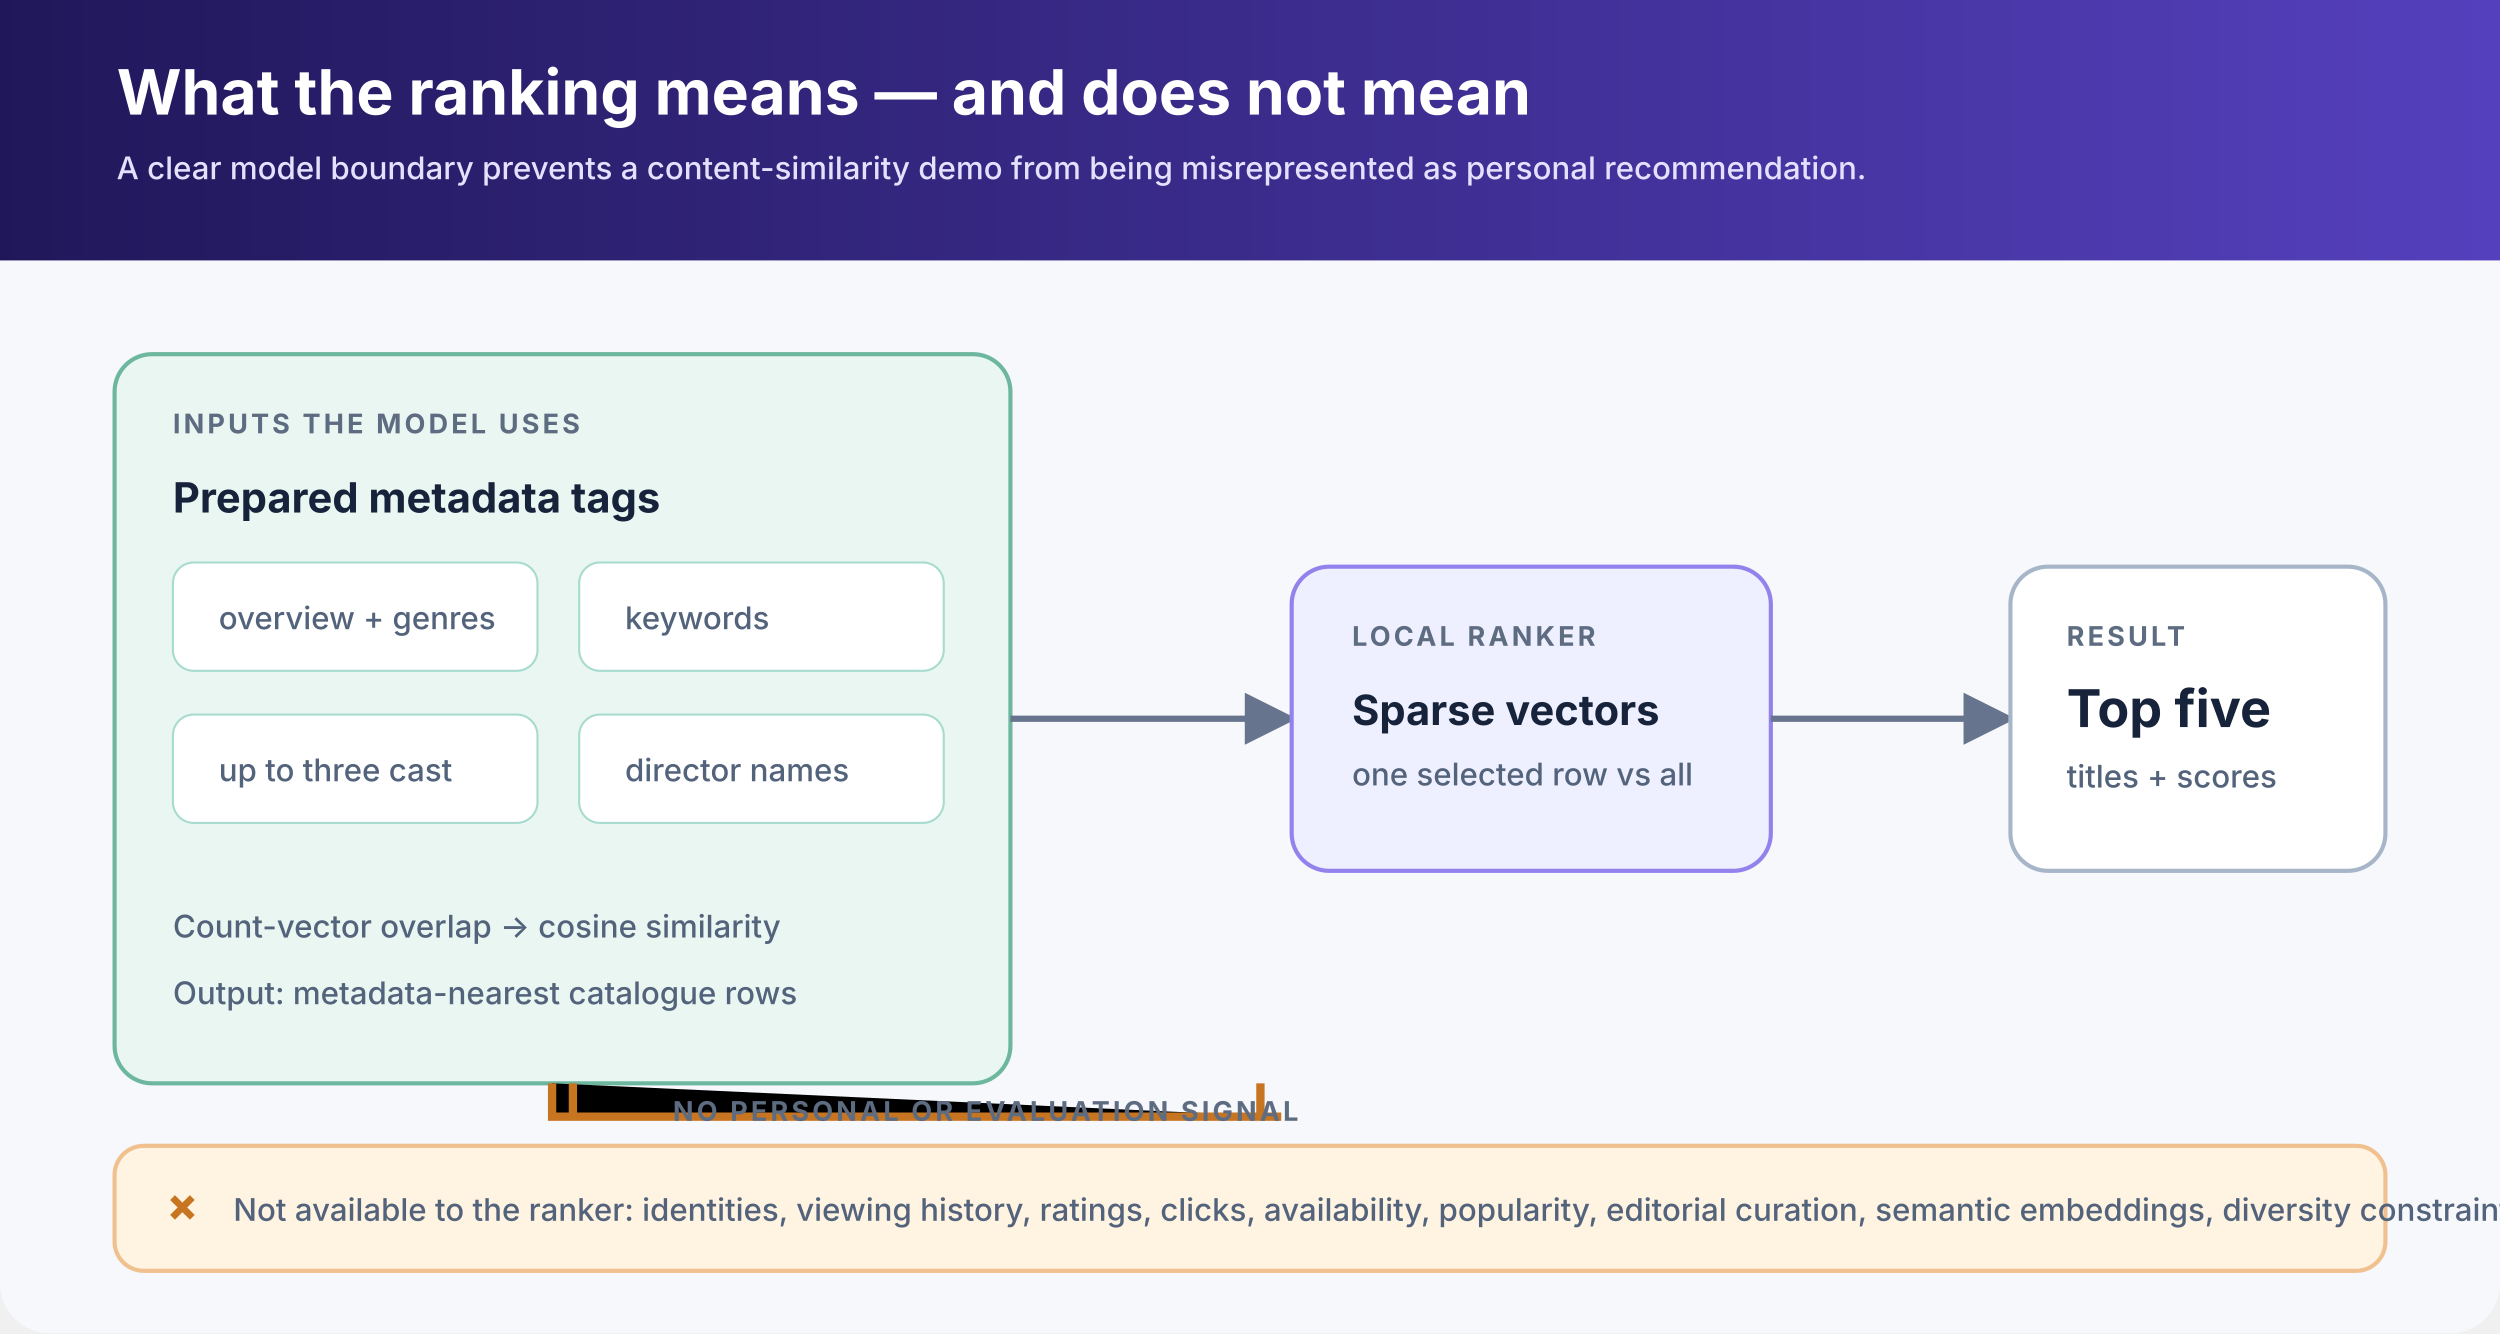
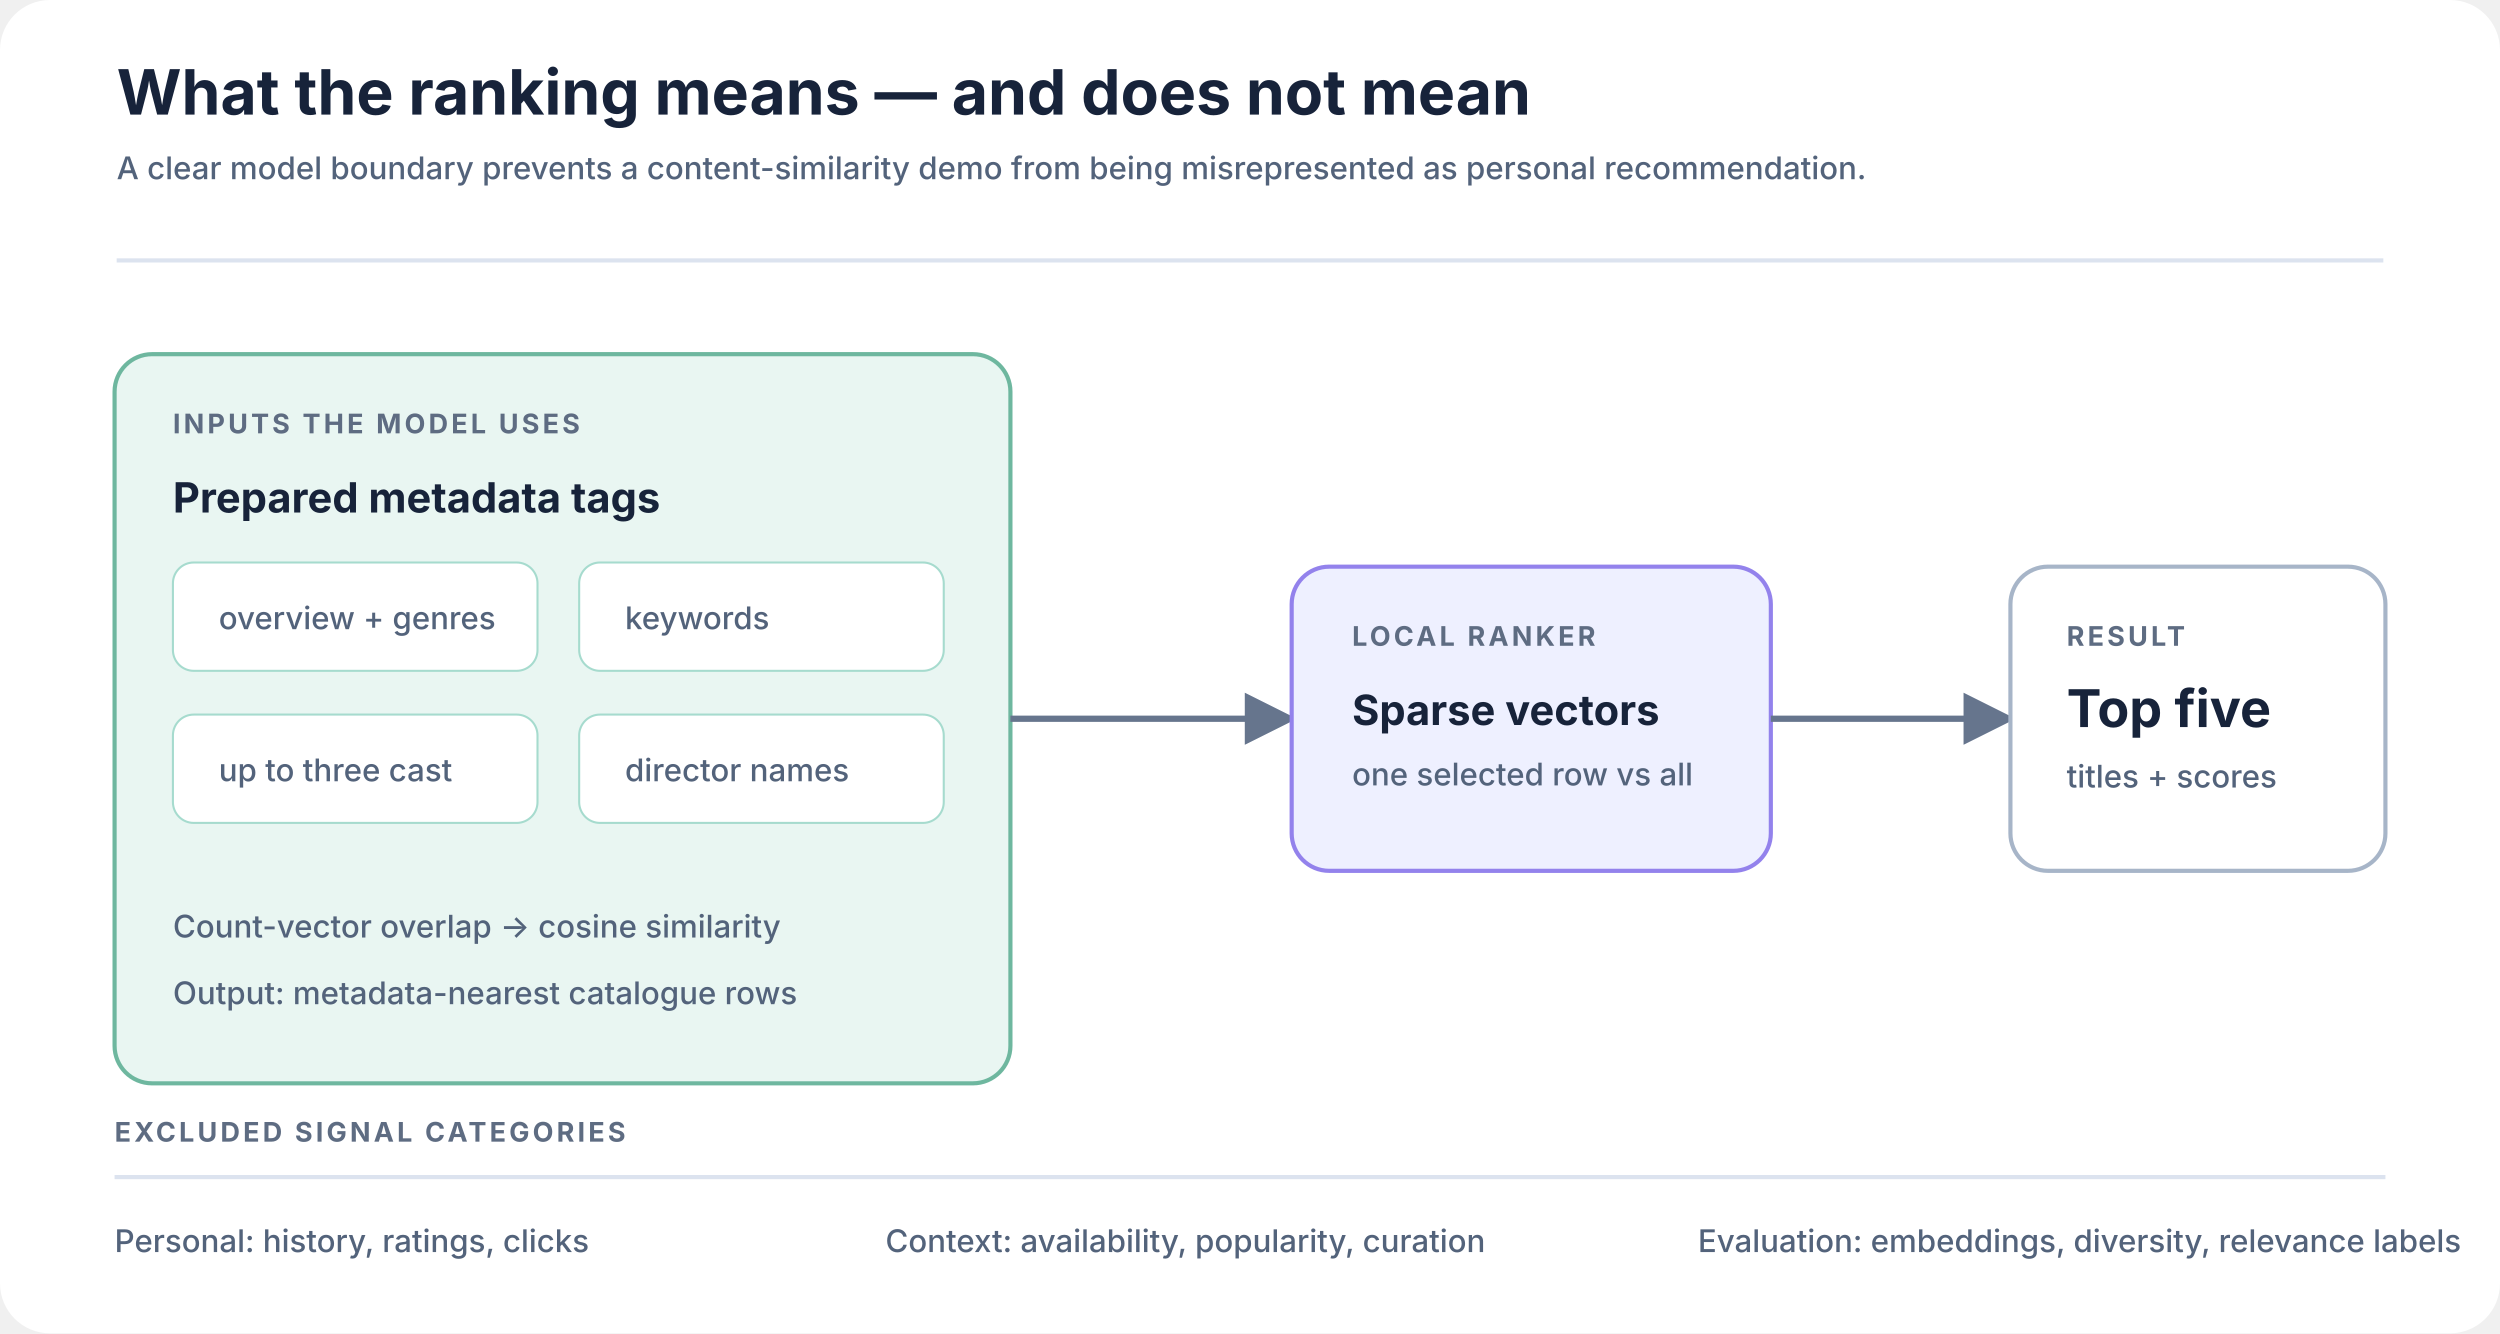
<svg xmlns="http://www.w3.org/2000/svg" viewBox="0 0 1200 640" role="img" aria-labelledby="title desc">
  <defs>
    <linearGradient id="head" x1="0" x2="1">
      <stop stop-color="#20175a" />
      <stop offset="1" stop-color="#5540bd" />
    </linearGradient>
    <marker id="arrow" viewBox="0 0 12 12" refX="10" refY="6" markerWidth="10" markerHeight="10" orient="auto-start-reverse">
      <path d="M1 1L11 6L1 11z" fill="#66758d" />
    </marker>
-     <style>.title{font:700 30px system-ui,-apple-system,Segoe UI,sans-serif;fill:#fff}.sub{font:500 15px system-ui,-apple-system,Segoe UI,sans-serif;fill:#e4e1ff}.cap{font:700 13px system-ui,-apple-system,Segoe UI,sans-serif;letter-spacing:1.5px;fill:#5e6c82}.h{font:700 20px system-ui,-apple-system,Segoe UI,sans-serif;fill:#17233a}.p{font:500 15px system-ui,-apple-system,Segoe UI,sans-serif;fill:#53637b}.result{font:750 25px system-ui,-apple-system,Segoe UI,sans-serif;fill:#17233a}.arrow{fill:none;stroke:#66758d;stroke-width:3;marker-end:url(#arrow)}.cut{stroke:#c87521;stroke-width:4}.x{font:800 22px system-ui,-apple-system,Segoe UI,sans-serif;fill:#c87521}</style>
+     <style>.title{font:700 30px system-ui,-apple-system,Segoe UI,sans-serif;fill:#17233a}.sub{font:500 15px system-ui,-apple-system,Segoe UI,sans-serif;fill:#53637b}.cap{font:700 13px system-ui,-apple-system,Segoe UI,sans-serif;letter-spacing:1.5px;fill:#5e6c82}.h{font:700 20px system-ui,-apple-system,Segoe UI,sans-serif;fill:#17233a}.p{font:500 15px system-ui,-apple-system,Segoe UI,sans-serif;fill:#53637b}.result{font:750 25px system-ui,-apple-system,Segoe UI,sans-serif;fill:#17233a}.arrow{fill:none;stroke:#66758d;stroke-width:3;marker-end:url(#arrow)}.rule{stroke:#dce3ef;stroke-width:2}</style>
  </defs>
-   <rect width="1200" height="640" rx="24" fill="#f6f8fc" />
-   <path d="M0 0H1200V125H0Z" fill="url(#head)" />
+   <rect width="1200" height="640" rx="24" fill="#fff" />
+   <path d="M56 125H1144" stroke="#dce3ef" stroke-width="2" />
  <text x="56" y="55" class="title">What the ranking means — and does not mean</text>
  <text x="56" y="86" class="sub">A clear model boundary prevents a content-similarity demo from being misrepresented as personal recommendation.</text>
  <rect x="55" y="170" width="430" height="350" rx="18" fill="#e9f6f2" stroke="#6eb79f" stroke-width="2" />
  <text x="83" y="208" class="cap">INPUTS THE MODEL USES</text>
  <text x="83" y="246" class="h">Prepared metadata tags</text>
  <rect x="83" y="270" width="175" height="52" rx="10" fill="#fff" stroke="#a6dbce" />
  <text x="105" y="302" class="p">overview + genres</text>
  <rect x="278" y="270" width="175" height="52" rx="10" fill="#fff" stroke="#a6dbce" />
  <text x="300" y="302" class="p">keywords</text>
  <rect x="83" y="343" width="175" height="52" rx="10" fill="#fff" stroke="#a6dbce" />
  <text x="105" y="375" class="p">up to three cast</text>
  <rect x="278" y="343" width="175" height="52" rx="10" fill="#fff" stroke="#a6dbce" />
  <text x="300" y="375" class="p">director names</text>
  <text x="83" y="450" class="p">Count-vector overlap → cosine similarity</text>
  <text x="83" y="482" class="p">Output: metadata-nearest catalogue rows</text>
  <path d="M485 345H620" class="arrow" />
  <rect x="620" y="272" width="230" height="146" rx="18" fill="#eef0ff" stroke="#9382ec" stroke-width="2" />
  <text x="649" y="310" class="cap">LOCAL RANKER</text>
  <text x="649" y="348" class="h">Sparse vectors</text>
  <text x="649" y="377" class="p">one selected row vs all</text>
  <path d="M850 345H965" class="arrow" />
  <rect x="965" y="272" width="180" height="146" rx="18" fill="#fff" stroke="#a7b5c8" stroke-width="2" />
  <text x="992" y="310" class="cap">RESULT</text>
  <text x="992" y="349" class="result">Top five</text>
  <text x="992" y="378" class="p">titles + scores</text>
-   <rect x="55" y="550" width="1090" height="60" rx="14" fill="#fff3e2" stroke="#f0c18f" stroke-width="2" />
-   <text x="80" y="586" class="x">×</text>
-   <text x="112" y="586" class="p">Not available to the ranker: identities, viewing history, ratings, clicks, availability, popularity, editorial curation, semantic embeddings, diversity constraints, or relevance judgments.</text>
-   <path d="M265 520V536H615" class="cut" />
-   <path d="M275 520V536M605 520V536" class="cut" />
-   <text x="323" y="538" class="cap">NO PERSONAL OR EVALUATION SIGNAL</text>
+   <text x="55" y="548" class="cap">EXCLUDED SIGNAL CATEGORIES</text>
+   <path d="M55 565H1145" class="rule" />
+   <text x="55" y="601" class="p">Personal: history, ratings, clicks</text>
+   <text x="425" y="601" class="p">Context: availability, popularity, curation</text>
+   <text x="815" y="601" class="p">Evaluation: embeddings, diversity, relevance labels</text>
</svg>
